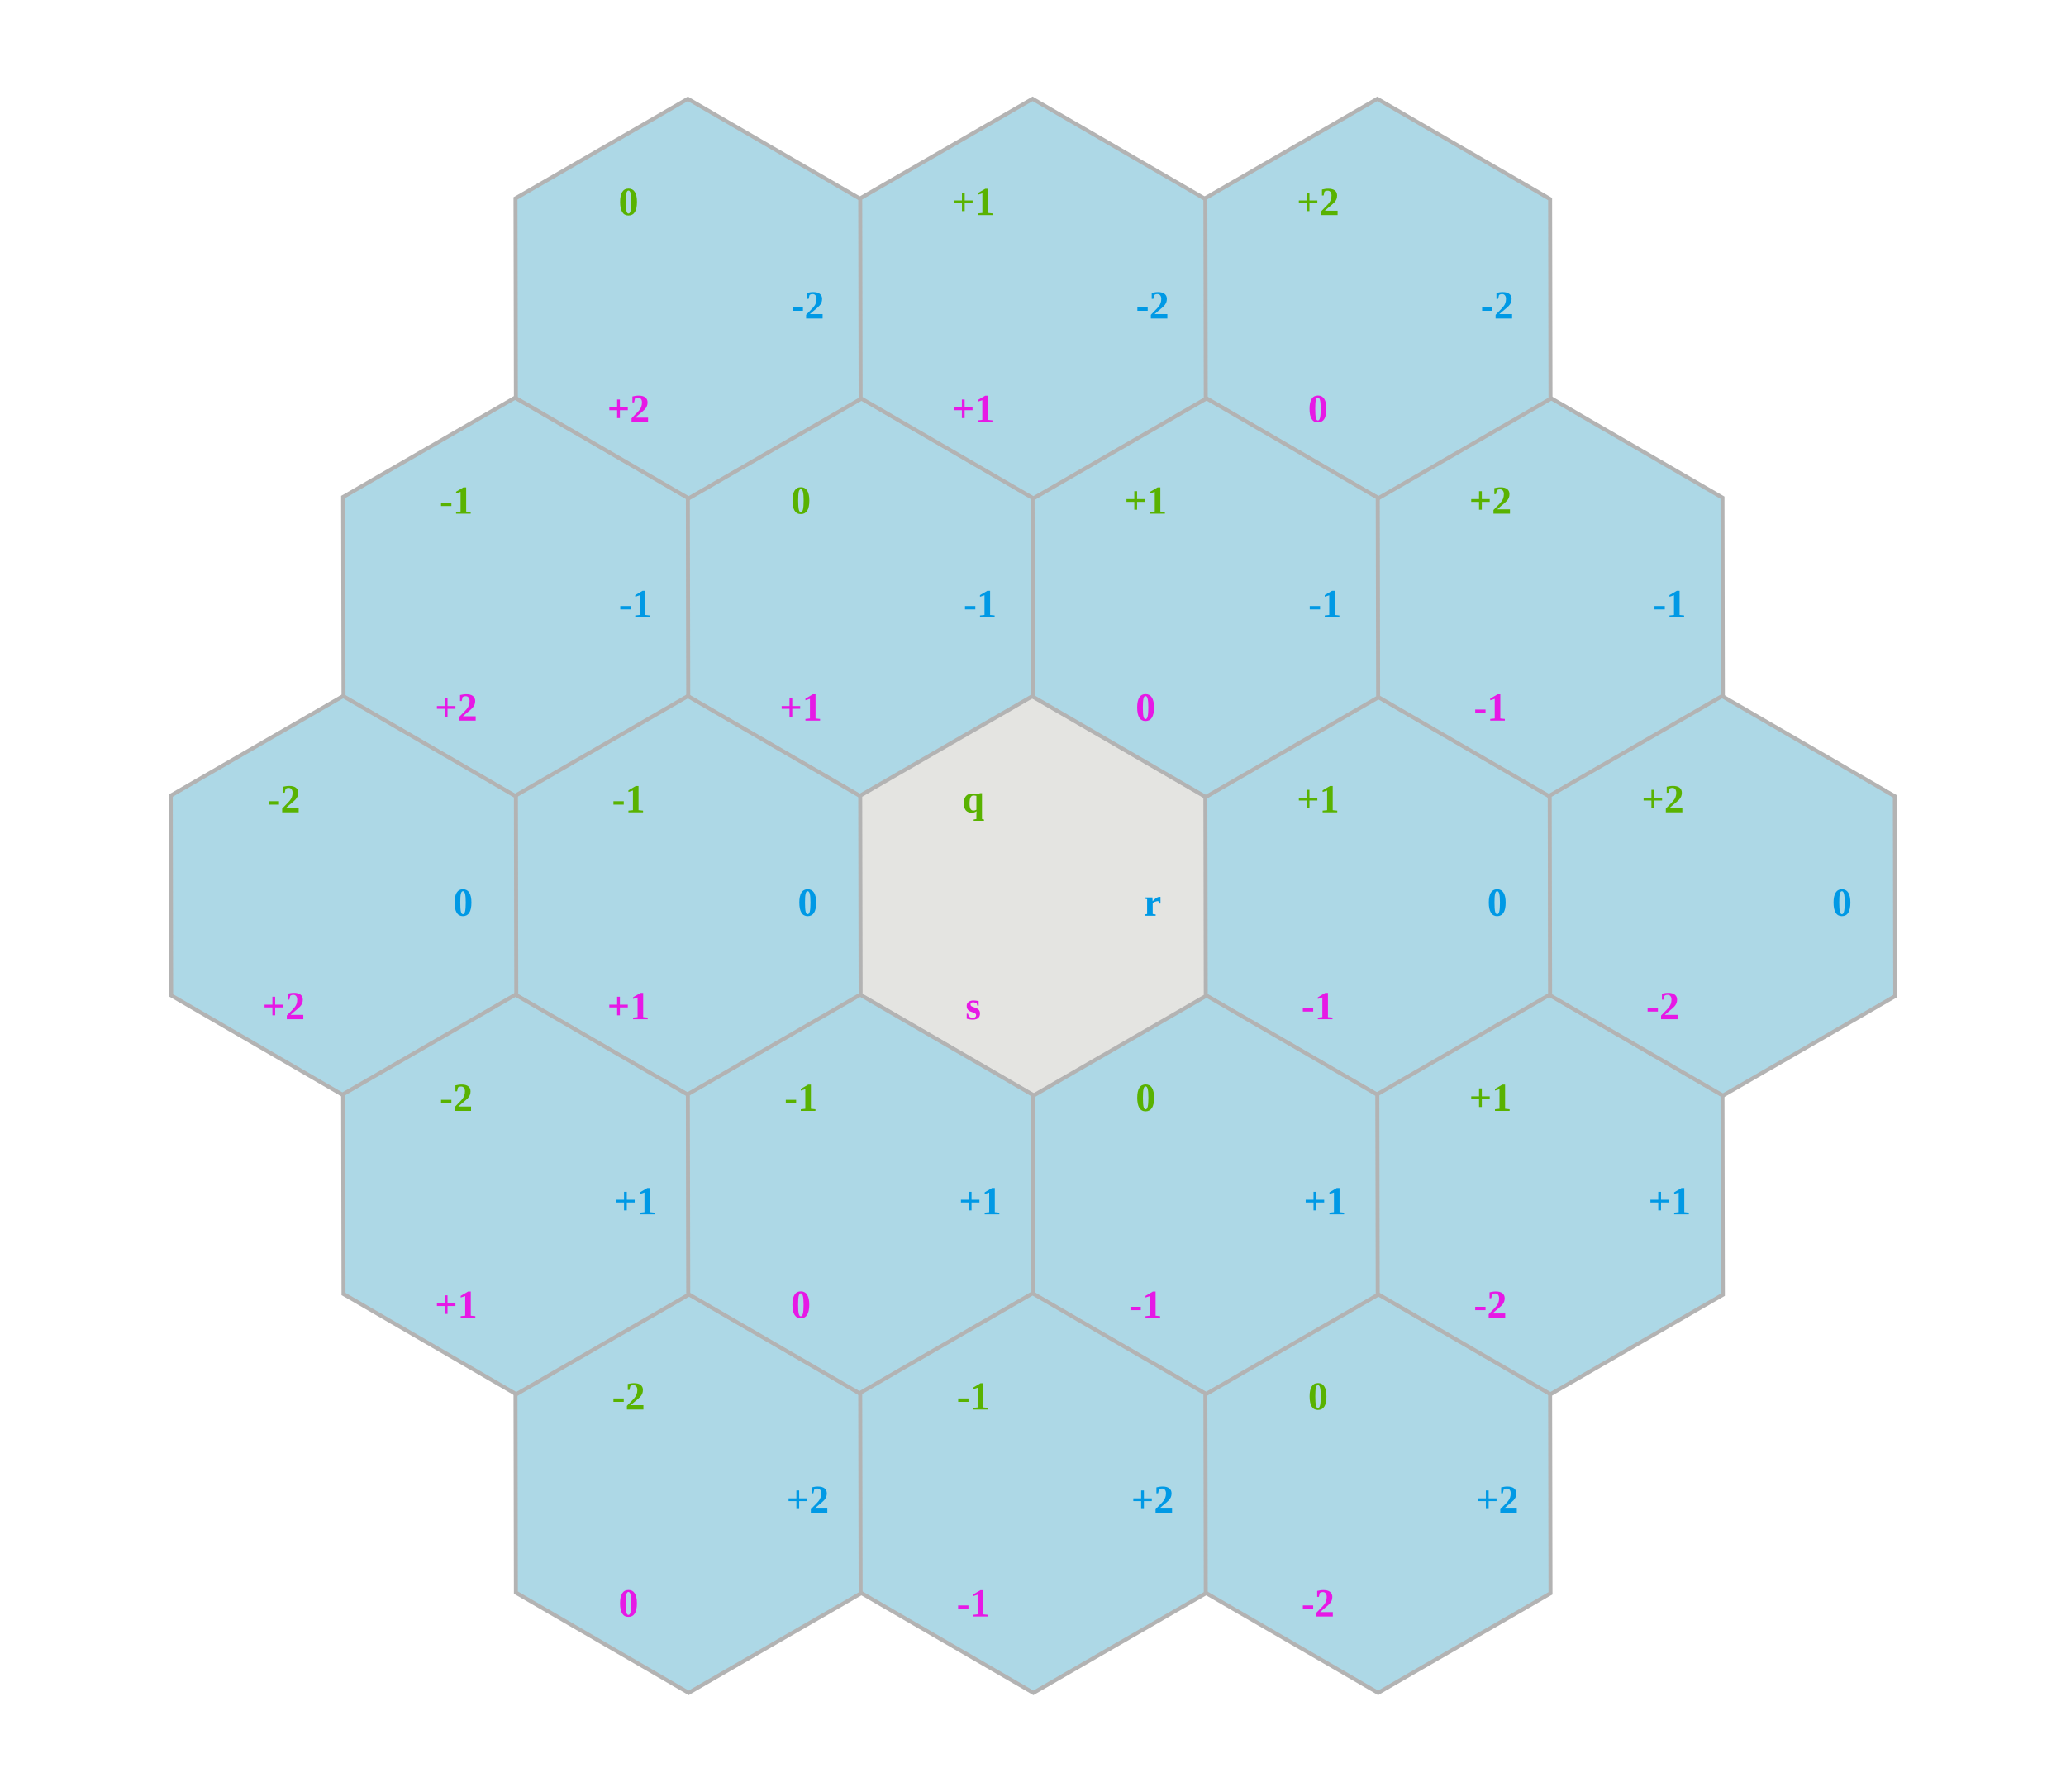
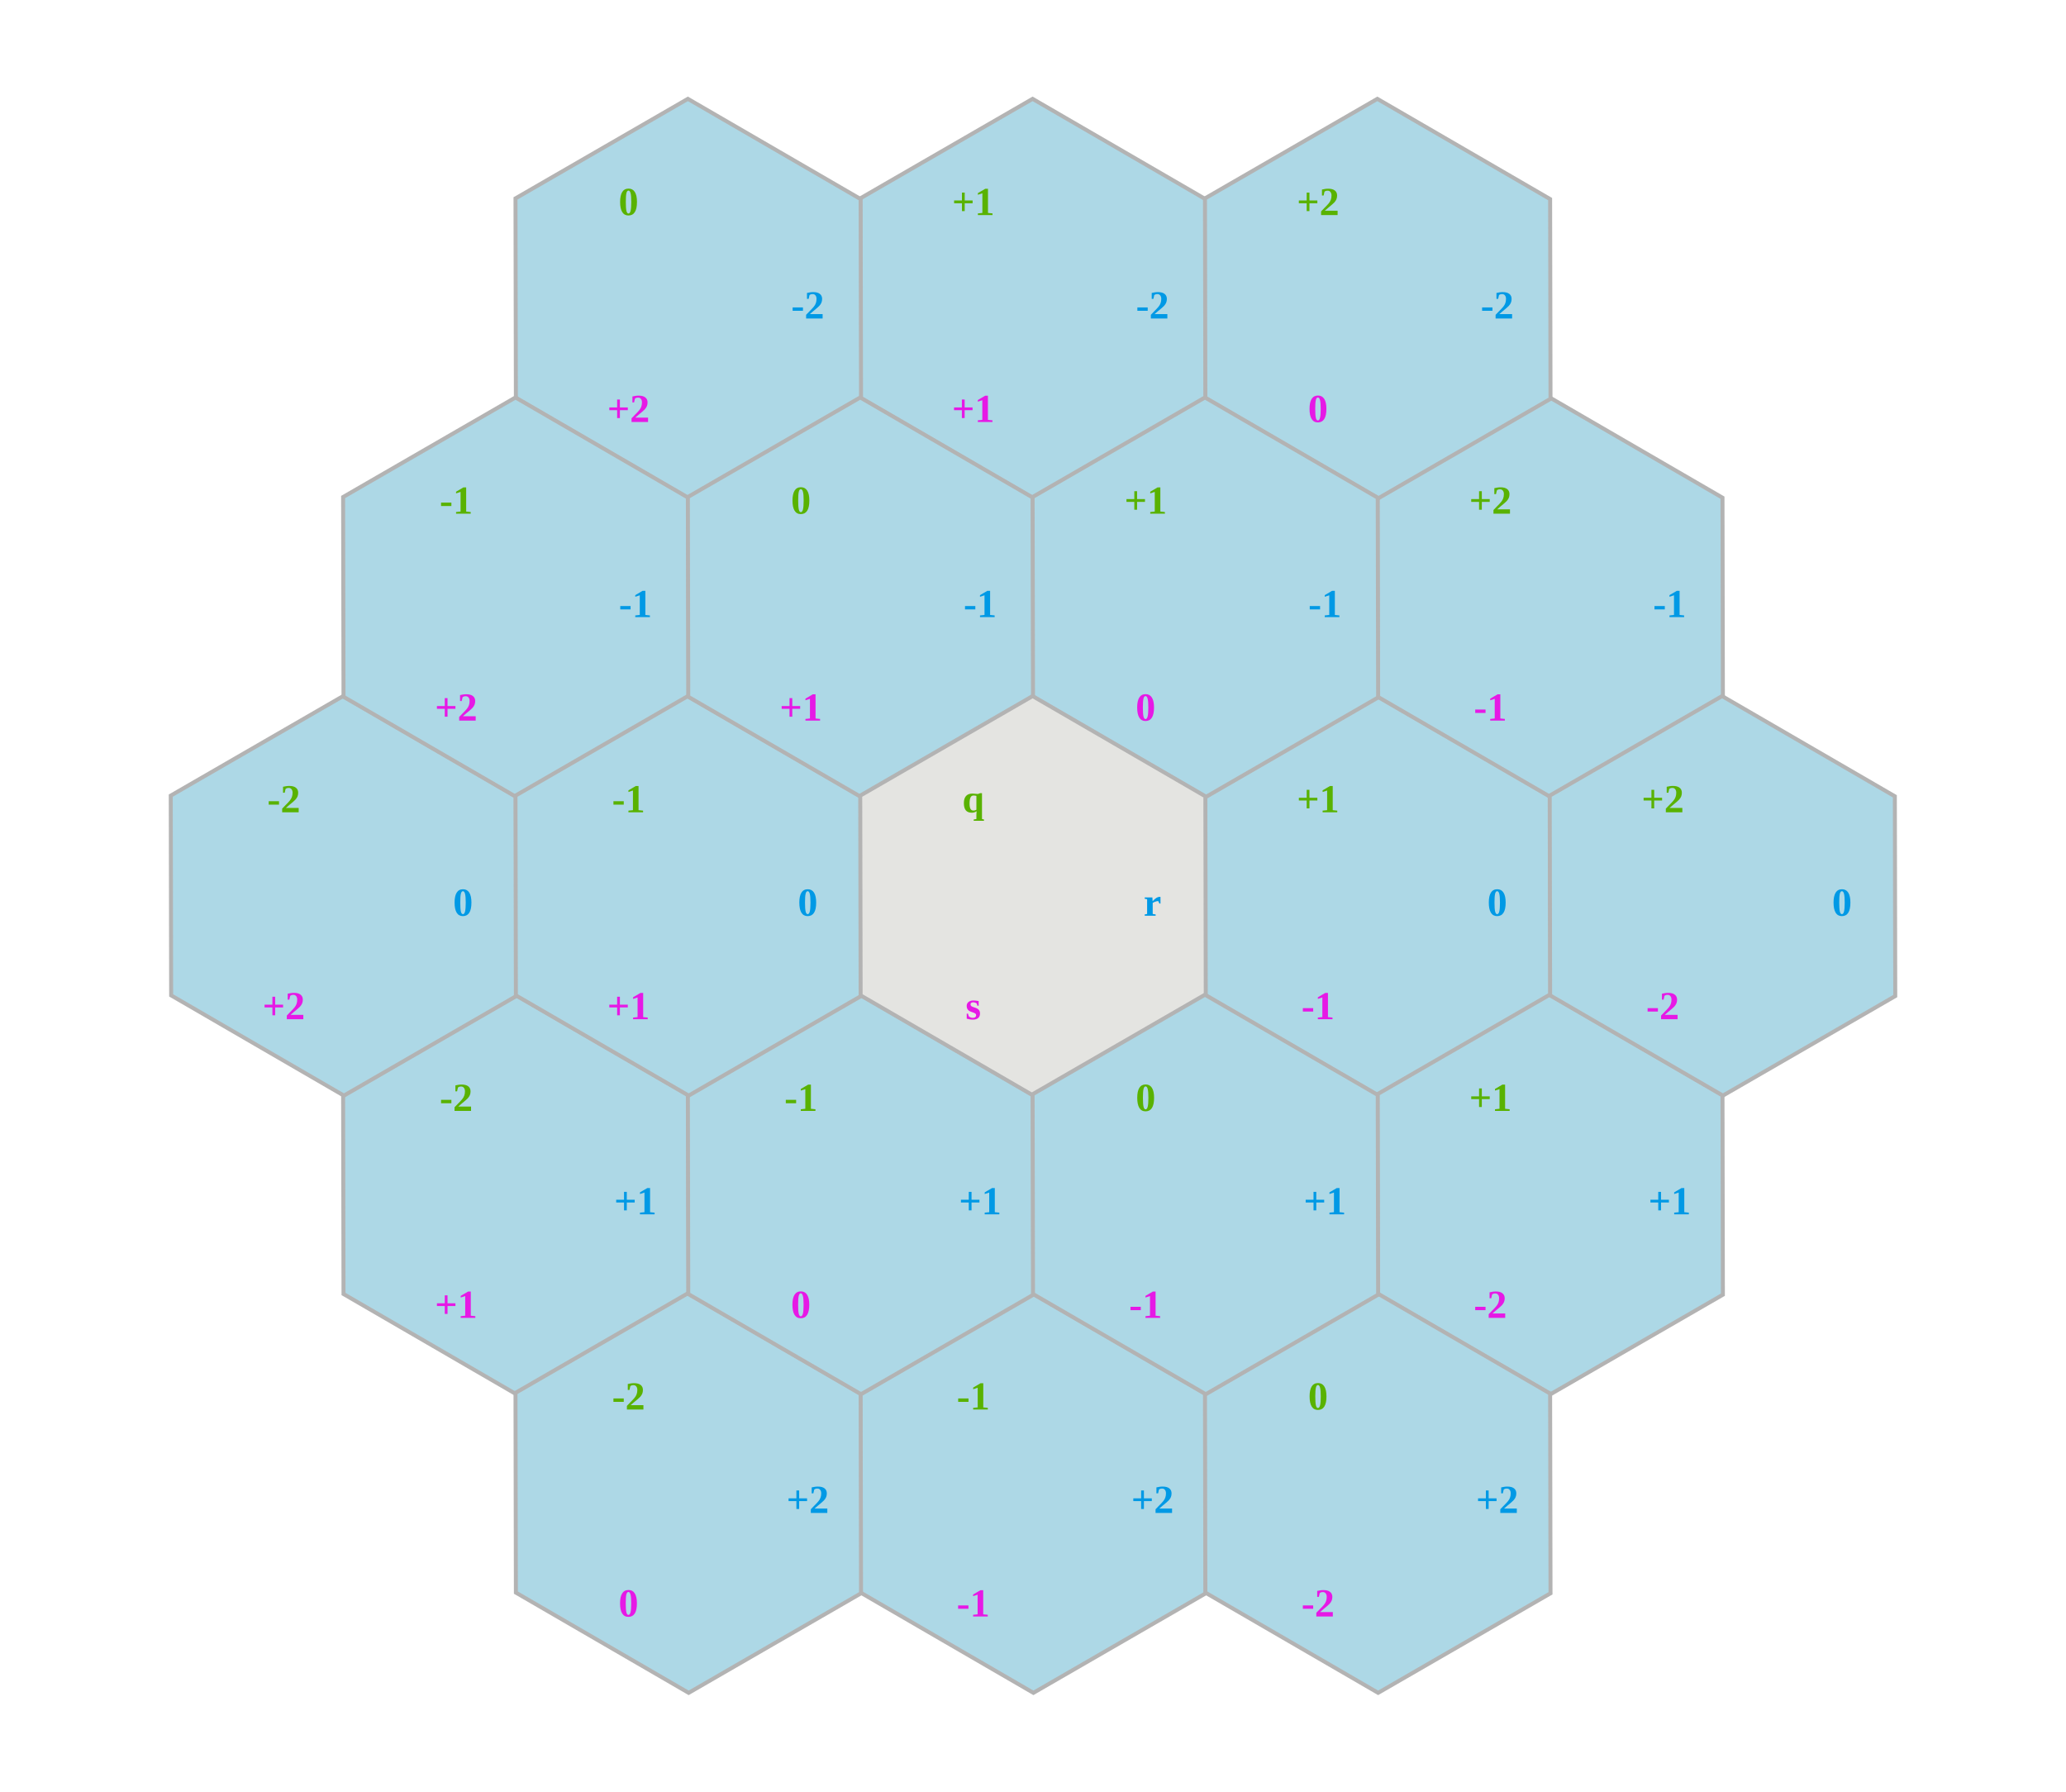
<svg xmlns="http://www.w3.org/2000/svg" version="1.1" viewBox="-519 -450 1038 900" width="1038" height="900" preserveAspectRatio="xMidYMin meet">
  <style>
    svg {
        stroke-width: 2px;
        stroke: #b3b3b3ff;
        fill: #e4e4e1ff;
        background-color: #ffffffff;
    }
    text {
        font-weight: bold;
        stroke: none;
        fill: black;
        text-anchor: middle;
        font-size: 20px;
    }
    .q {
        fill: #59b201ff;
    }
    .r {
        fill: #0099e5ff;
    }
    .s {
        fill: #e619e5ff;
    }
    .style-1 {
        fill: #add8e6ff;
    }
</style>
-   <g class="style-1" transform="translate(-259.8076,-150),rotate(-30)">
-     <polygon points="100,0 50,-87 -50,-87 -100,-0 -50,87 50,87">
-     </polygon>
-     <text transform="rotate(-90) translate(60, 0) rotate(90) rotate(30) translate(0,10)" class="q">-1</text>
-     <text transform="rotate(-90) translate(-30, 52) rotate(90) rotate(30) translate(0,10)" class="r">-1</text>
-     <text transform="rotate(-90) translate(-30, -52) rotate(90) rotate(30) translate(0,10)" class="s">+2</text>
-   </g>
-   <g class="style-1" transform="translate(173.2051,300),rotate(-30)">
-     <polygon points="100,0 50,-87 -50,-87 -100,-0 -50,87 50,87">
-     </polygon>
-     <text transform="rotate(-90) translate(60, 0) rotate(90) rotate(30) translate(0,10)" class="q">0</text>
-     <text transform="rotate(-90) translate(-30, 52) rotate(90) rotate(30) translate(0,10)" class="r">+2</text>
-     <text transform="rotate(-90) translate(-30, -52) rotate(90) rotate(30) translate(0,10)" class="s">-2</text>
-   </g>
  <g class="style-1" transform="translate(173.2051,0),rotate(-30)">
    <polygon points="100,0 50,-87 -50,-87 -100,-0 -50,87 50,87">
    </polygon>
    <text transform="rotate(-90) translate(60, 0) rotate(90) rotate(30) translate(0,10)" class="q">+1</text>
    <text transform="rotate(-90) translate(-30, 52) rotate(90) rotate(30) translate(0,10)" class="r">0</text>
    <text transform="rotate(-90) translate(-30, -52) rotate(90) rotate(30) translate(0,10)" class="s">-1</text>
  </g>
-   <g class="style-1" transform="translate(-86.60254,-150),rotate(-30)">
-     <polygon points="100,0 50,-87 -50,-87 -100,-0 -50,87 50,87">
-     </polygon>
-     <text transform="rotate(-90) translate(60, 0) rotate(90) rotate(30) translate(0,10)" class="q">0</text>
-     <text transform="rotate(-90) translate(-30, 52) rotate(90) rotate(30) translate(0,10)" class="r">-1</text>
-     <text transform="rotate(-90) translate(-30, -52) rotate(90) rotate(30) translate(0,10)" class="s">+1</text>
-   </g>
-   <g class="style-1" transform="translate(86.60254,150),rotate(-30)">
-     <polygon points="100,0 50,-87 -50,-87 -100,-0 -50,87 50,87">
-     </polygon>
-     <text transform="rotate(-90) translate(60, 0) rotate(90) rotate(30) translate(0,10)" class="q">0</text>
-     <text transform="rotate(-90) translate(-30, 52) rotate(90) rotate(30) translate(0,10)" class="r">+1</text>
-     <text transform="rotate(-90) translate(-30, -52) rotate(90) rotate(30) translate(0,10)" class="s">-1</text>
-   </g>
-   <g class="style-1" transform="translate(-173.2051,0),rotate(-30)">
-     <polygon points="100,0 50,-87 -50,-87 -100,-0 -50,87 50,87">
-     </polygon>
-     <text transform="rotate(-90) translate(60, 0) rotate(90) rotate(30) translate(0,10)" class="q">-1</text>
-     <text transform="rotate(-90) translate(-30, 52) rotate(90) rotate(30) translate(0,10)" class="r">0</text>
-     <text transform="rotate(-90) translate(-30, -52) rotate(90) rotate(30) translate(0,10)" class="s">+1</text>
-   </g>
-   <g transform="translate(0,0),rotate(-30)">
-     <polygon points="100,0 50,-87 -50,-87 -100,-0 -50,87 50,87">
-     </polygon>
-     <text transform="rotate(-90) translate(60, 0) rotate(90) rotate(30) translate(0,10)" class="q">q</text>
-     <text transform="rotate(-90) translate(-30, 52) rotate(90) rotate(30) translate(0,10)" class="r">r</text>
-     <text transform="rotate(-90) translate(-30, -52) rotate(90) rotate(30) translate(0,10)" class="s">s</text>
-   </g>
-   <g class="style-1" transform="translate(-346.4102,0),rotate(-30)">
-     <polygon points="100,0 50,-87 -50,-87 -100,-0 -50,87 50,87">
-     </polygon>
-     <text transform="rotate(-90) translate(60, 0) rotate(90) rotate(30) translate(0,10)" class="q">-2</text>
-     <text transform="rotate(-90) translate(-30, 52) rotate(90) rotate(30) translate(0,10)" class="r">0</text>
-     <text transform="rotate(-90) translate(-30, -52) rotate(90) rotate(30) translate(0,10)" class="s">+2</text>
-   </g>
-   <g class="style-1" transform="translate(-173.2051,300),rotate(-30)">
-     <polygon points="100,0 50,-87 -50,-87 -100,-0 -50,87 50,87">
-     </polygon>
-     <text transform="rotate(-90) translate(60, 0) rotate(90) rotate(30) translate(0,10)" class="q">-2</text>
-     <text transform="rotate(-90) translate(-30, 52) rotate(90) rotate(30) translate(0,10)" class="r">+2</text>
-     <text transform="rotate(-90) translate(-30, -52) rotate(90) rotate(30) translate(0,10)" class="s">0</text>
-   </g>
-   <g class="style-1" transform="translate(-173.2051,-300),rotate(-30)">
-     <polygon points="100,0 50,-87 -50,-87 -100,-0 -50,87 50,87">
-     </polygon>
-     <text transform="rotate(-90) translate(60, 0) rotate(90) rotate(30) translate(0,10)" class="q">0</text>
-     <text transform="rotate(-90) translate(-30, 52) rotate(90) rotate(30) translate(0,10)" class="r">-2</text>
-     <text transform="rotate(-90) translate(-30, -52) rotate(90) rotate(30) translate(0,10)" class="s">+2</text>
-   </g>
-   <g class="style-1" transform="translate(259.8076,150),rotate(-30)">
+   <g class="style-1" transform="translate(0,-300),rotate(-30)">
    <polygon points="100,0 50,-87 -50,-87 -100,-0 -50,87 50,87">
    </polygon>
    <text transform="rotate(-90) translate(60, 0) rotate(90) rotate(30) translate(0,10)" class="q">+1</text>
-     <text transform="rotate(-90) translate(-30, 52) rotate(90) rotate(30) translate(0,10)" class="r">+1</text>
-     <text transform="rotate(-90) translate(-30, -52) rotate(90) rotate(30) translate(0,10)" class="s">-2</text>
+     <text transform="rotate(-90) translate(-30, 52) rotate(90) rotate(30) translate(0,10)" class="r">-2</text>
+     <text transform="rotate(-90) translate(-30, -52) rotate(90) rotate(30) translate(0,10)" class="s">+1</text>
  </g>
  <g class="style-1" transform="translate(-259.8076,150),rotate(-30)">
    <polygon points="100,0 50,-87 -50,-87 -100,-0 -50,87 50,87">
    </polygon>
    <text transform="rotate(-90) translate(60, 0) rotate(90) rotate(30) translate(0,10)" class="q">-2</text>
    <text transform="rotate(-90) translate(-30, 52) rotate(90) rotate(30) translate(0,10)" class="r">+1</text>
    <text transform="rotate(-90) translate(-30, -52) rotate(90) rotate(30) translate(0,10)" class="s">+1</text>
  </g>
  <g class="style-1" transform="translate(259.8076,-150),rotate(-30)">
    <polygon points="100,0 50,-87 -50,-87 -100,-0 -50,87 50,87">
    </polygon>
    <text transform="rotate(-90) translate(60, 0) rotate(90) rotate(30) translate(0,10)" class="q">+2</text>
    <text transform="rotate(-90) translate(-30, 52) rotate(90) rotate(30) translate(0,10)" class="r">-1</text>
    <text transform="rotate(-90) translate(-30, -52) rotate(90) rotate(30) translate(0,10)" class="s">-1</text>
  </g>
-   <g class="style-1" transform="translate(-86.60254,150),rotate(-30)">
-     <polygon points="100,0 50,-87 -50,-87 -100,-0 -50,87 50,87">
-     </polygon>
-     <text transform="rotate(-90) translate(60, 0) rotate(90) rotate(30) translate(0,10)" class="q">-1</text>
-     <text transform="rotate(-90) translate(-30, 52) rotate(90) rotate(30) translate(0,10)" class="r">+1</text>
-     <text transform="rotate(-90) translate(-30, -52) rotate(90) rotate(30) translate(0,10)" class="s">0</text>
-   </g>
  <g class="style-1" transform="translate(0,300),rotate(-30)">
    <polygon points="100,0 50,-87 -50,-87 -100,-0 -50,87 50,87">
    </polygon>
    <text transform="rotate(-90) translate(60, 0) rotate(90) rotate(30) translate(0,10)" class="q">-1</text>
    <text transform="rotate(-90) translate(-30, 52) rotate(90) rotate(30) translate(0,10)" class="r">+2</text>
    <text transform="rotate(-90) translate(-30, -52) rotate(90) rotate(30) translate(0,10)" class="s">-1</text>
+   </g>
+   <g class="style-1" transform="translate(259.8076,150),rotate(-30)">
+     <polygon points="100,0 50,-87 -50,-87 -100,-0 -50,87 50,87">
+     </polygon>
+     <text transform="rotate(-90) translate(60, 0) rotate(90) rotate(30) translate(0,10)" class="q">+1</text>
+     <text transform="rotate(-90) translate(-30, 52) rotate(90) rotate(30) translate(0,10)" class="r">+1</text>
+     <text transform="rotate(-90) translate(-30, -52) rotate(90) rotate(30) translate(0,10)" class="s">-2</text>
+   </g>
+   <g class="style-1" transform="translate(-173.2051,300),rotate(-30)">
+     <polygon points="100,0 50,-87 -50,-87 -100,-0 -50,87 50,87">
+     </polygon>
+     <text transform="rotate(-90) translate(60, 0) rotate(90) rotate(30) translate(0,10)" class="q">-2</text>
+     <text transform="rotate(-90) translate(-30, 52) rotate(90) rotate(30) translate(0,10)" class="r">+2</text>
+     <text transform="rotate(-90) translate(-30, -52) rotate(90) rotate(30) translate(0,10)" class="s">0</text>
+   </g>
+   <g class="style-1" transform="translate(-346.4102,0),rotate(-30)">
+     <polygon points="100,0 50,-87 -50,-87 -100,-0 -50,87 50,87">
+     </polygon>
+     <text transform="rotate(-90) translate(60, 0) rotate(90) rotate(30) translate(0,10)" class="q">-2</text>
+     <text transform="rotate(-90) translate(-30, 52) rotate(90) rotate(30) translate(0,10)" class="r">0</text>
+     <text transform="rotate(-90) translate(-30, -52) rotate(90) rotate(30) translate(0,10)" class="s">+2</text>
+   </g>
+   <g class="style-1" transform="translate(-173.2051,-300),rotate(-30)">
+     <polygon points="100,0 50,-87 -50,-87 -100,-0 -50,87 50,87">
+     </polygon>
+     <text transform="rotate(-90) translate(60, 0) rotate(90) rotate(30) translate(0,10)" class="q">0</text>
+     <text transform="rotate(-90) translate(-30, 52) rotate(90) rotate(30) translate(0,10)" class="r">-2</text>
+     <text transform="rotate(-90) translate(-30, -52) rotate(90) rotate(30) translate(0,10)" class="s">+2</text>
  </g>
  <g class="style-1" transform="translate(173.2051,-300),rotate(-30)">
    <polygon points="100,0 50,-87 -50,-87 -100,-0 -50,87 50,87">
    </polygon>
    <text transform="rotate(-90) translate(60, 0) rotate(90) rotate(30) translate(0,10)" class="q">+2</text>
    <text transform="rotate(-90) translate(-30, 52) rotate(90) rotate(30) translate(0,10)" class="r">-2</text>
    <text transform="rotate(-90) translate(-30, -52) rotate(90) rotate(30) translate(0,10)" class="s">0</text>
  </g>
-   <g class="style-1" transform="translate(86.60254,-150),rotate(-30)">
+   <g class="style-1" transform="translate(-86.60254,150),rotate(-30)">
    <polygon points="100,0 50,-87 -50,-87 -100,-0 -50,87 50,87">
    </polygon>
-     <text transform="rotate(-90) translate(60, 0) rotate(90) rotate(30) translate(0,10)" class="q">+1</text>
-     <text transform="rotate(-90) translate(-30, 52) rotate(90) rotate(30) translate(0,10)" class="r">-1</text>
+     <text transform="rotate(-90) translate(60, 0) rotate(90) rotate(30) translate(0,10)" class="q">-1</text>
+     <text transform="rotate(-90) translate(-30, 52) rotate(90) rotate(30) translate(0,10)" class="r">+1</text>
    <text transform="rotate(-90) translate(-30, -52) rotate(90) rotate(30) translate(0,10)" class="s">0</text>
  </g>
-   <g class="style-1" transform="translate(0,-300),rotate(-30)">
+   <g class="style-1" transform="translate(-259.8076,-150),rotate(-30)">
    <polygon points="100,0 50,-87 -50,-87 -100,-0 -50,87 50,87">
    </polygon>
-     <text transform="rotate(-90) translate(60, 0) rotate(90) rotate(30) translate(0,10)" class="q">+1</text>
-     <text transform="rotate(-90) translate(-30, 52) rotate(90) rotate(30) translate(0,10)" class="r">-2</text>
-     <text transform="rotate(-90) translate(-30, -52) rotate(90) rotate(30) translate(0,10)" class="s">+1</text>
+     <text transform="rotate(-90) translate(60, 0) rotate(90) rotate(30) translate(0,10)" class="q">-1</text>
+     <text transform="rotate(-90) translate(-30, 52) rotate(90) rotate(30) translate(0,10)" class="r">-1</text>
+     <text transform="rotate(-90) translate(-30, -52) rotate(90) rotate(30) translate(0,10)" class="s">+2</text>
  </g>
  <g class="style-1" transform="translate(346.4102,0),rotate(-30)">
    <polygon points="100,0 50,-87 -50,-87 -100,-0 -50,87 50,87">
    </polygon>
    <text transform="rotate(-90) translate(60, 0) rotate(90) rotate(30) translate(0,10)" class="q">+2</text>
    <text transform="rotate(-90) translate(-30, 52) rotate(90) rotate(30) translate(0,10)" class="r">0</text>
    <text transform="rotate(-90) translate(-30, -52) rotate(90) rotate(30) translate(0,10)" class="s">-2</text>
  </g>
+   <g class="style-1" transform="translate(-173.2051,0),rotate(-30)">
+     <polygon points="100,0 50,-87 -50,-87 -100,-0 -50,87 50,87">
+     </polygon>
+     <text transform="rotate(-90) translate(60, 0) rotate(90) rotate(30) translate(0,10)" class="q">-1</text>
+     <text transform="rotate(-90) translate(-30, 52) rotate(90) rotate(30) translate(0,10)" class="r">0</text>
+     <text transform="rotate(-90) translate(-30, -52) rotate(90) rotate(30) translate(0,10)" class="s">+1</text>
+   </g>
+   <g class="style-1" transform="translate(-86.60254,-150),rotate(-30)">
+     <polygon points="100,0 50,-87 -50,-87 -100,-0 -50,87 50,87">
+     </polygon>
+     <text transform="rotate(-90) translate(60, 0) rotate(90) rotate(30) translate(0,10)" class="q">0</text>
+     <text transform="rotate(-90) translate(-30, 52) rotate(90) rotate(30) translate(0,10)" class="r">-1</text>
+     <text transform="rotate(-90) translate(-30, -52) rotate(90) rotate(30) translate(0,10)" class="s">+1</text>
+   </g>
+   <g class="style-1" transform="translate(86.60254,-150),rotate(-30)">
+     <polygon points="100,0 50,-87 -50,-87 -100,-0 -50,87 50,87">
+     </polygon>
+     <text transform="rotate(-90) translate(60, 0) rotate(90) rotate(30) translate(0,10)" class="q">+1</text>
+     <text transform="rotate(-90) translate(-30, 52) rotate(90) rotate(30) translate(0,10)" class="r">-1</text>
+     <text transform="rotate(-90) translate(-30, -52) rotate(90) rotate(30) translate(0,10)" class="s">0</text>
+   </g>
+   <g transform="translate(0,0),rotate(-30)">
+     <polygon points="100,0 50,-87 -50,-87 -100,-0 -50,87 50,87">
+     </polygon>
+     <text transform="rotate(-90) translate(60, 0) rotate(90) rotate(30) translate(0,10)" class="q">q</text>
+     <text transform="rotate(-90) translate(-30, 52) rotate(90) rotate(30) translate(0,10)" class="r">r</text>
+     <text transform="rotate(-90) translate(-30, -52) rotate(90) rotate(30) translate(0,10)" class="s">s</text>
+   </g>
+   <g class="style-1" transform="translate(173.2051,300),rotate(-30)">
+     <polygon points="100,0 50,-87 -50,-87 -100,-0 -50,87 50,87">
+     </polygon>
+     <text transform="rotate(-90) translate(60, 0) rotate(90) rotate(30) translate(0,10)" class="q">0</text>
+     <text transform="rotate(-90) translate(-30, 52) rotate(90) rotate(30) translate(0,10)" class="r">+2</text>
+     <text transform="rotate(-90) translate(-30, -52) rotate(90) rotate(30) translate(0,10)" class="s">-2</text>
+   </g>
+   <g class="style-1" transform="translate(86.60254,150),rotate(-30)">
+     <polygon points="100,0 50,-87 -50,-87 -100,-0 -50,87 50,87">
+     </polygon>
+     <text transform="rotate(-90) translate(60, 0) rotate(90) rotate(30) translate(0,10)" class="q">0</text>
+     <text transform="rotate(-90) translate(-30, 52) rotate(90) rotate(30) translate(0,10)" class="r">+1</text>
+     <text transform="rotate(-90) translate(-30, -52) rotate(90) rotate(30) translate(0,10)" class="s">-1</text>
+   </g>
</svg>
